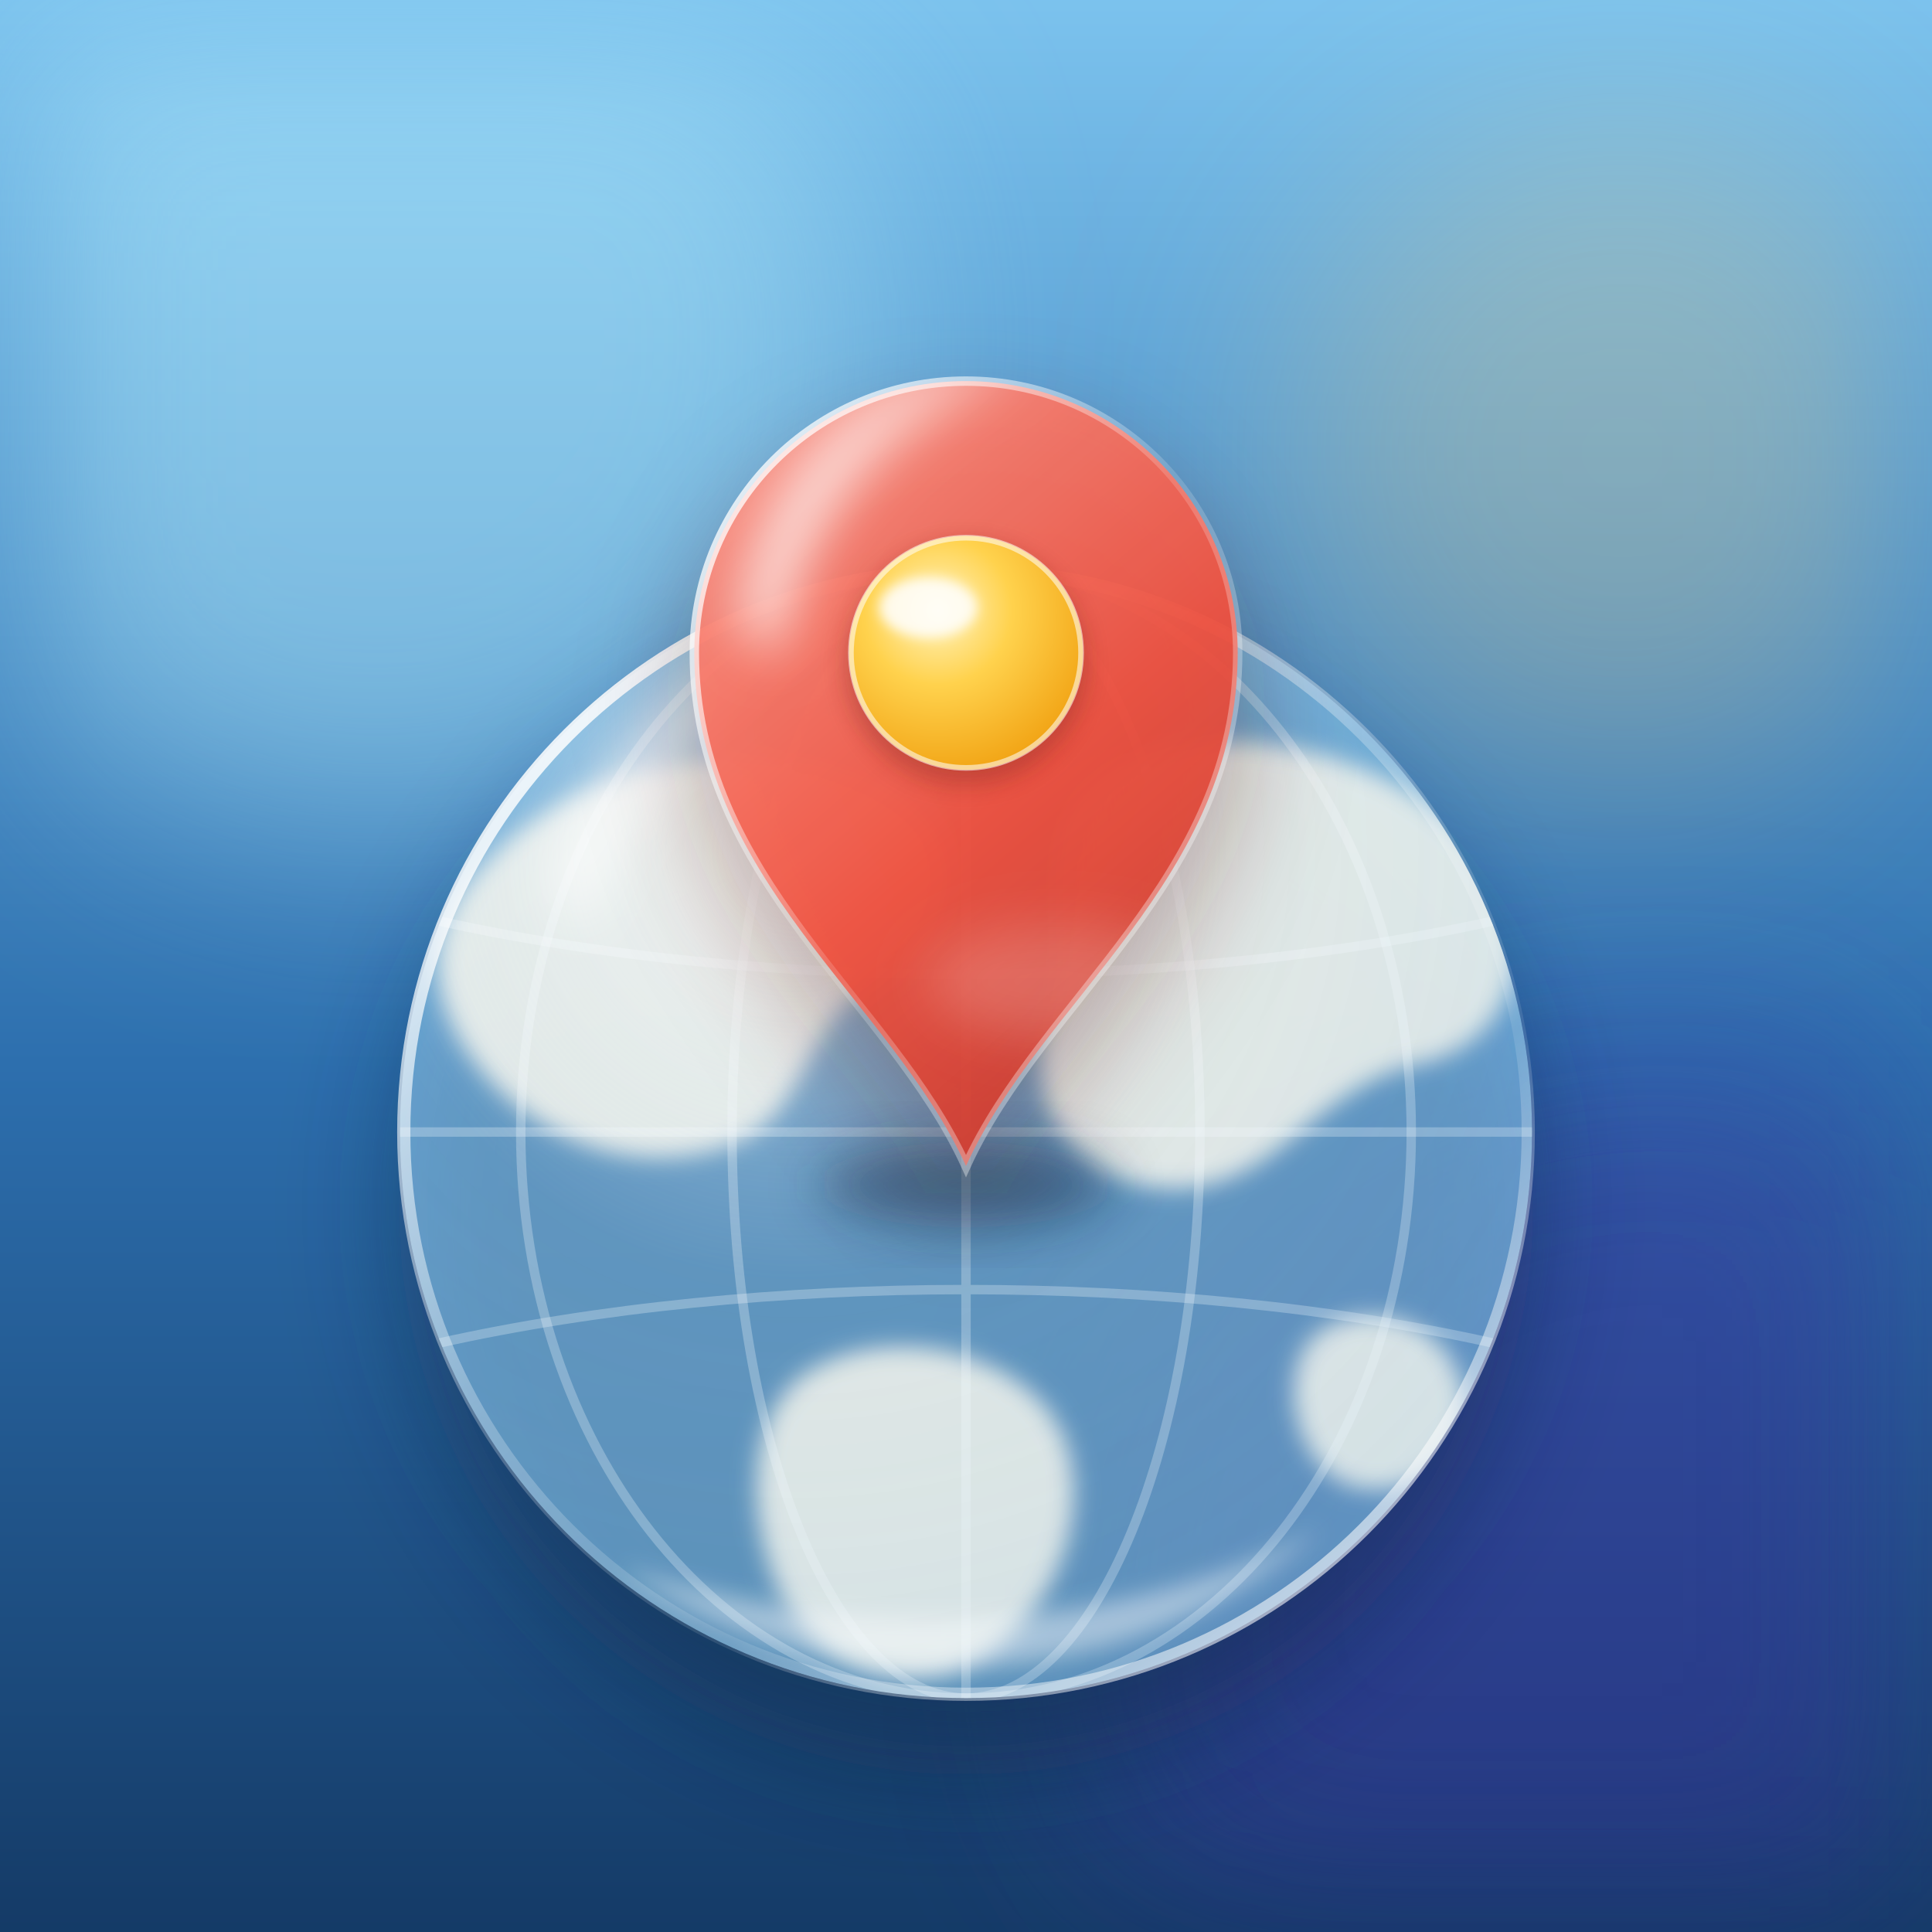
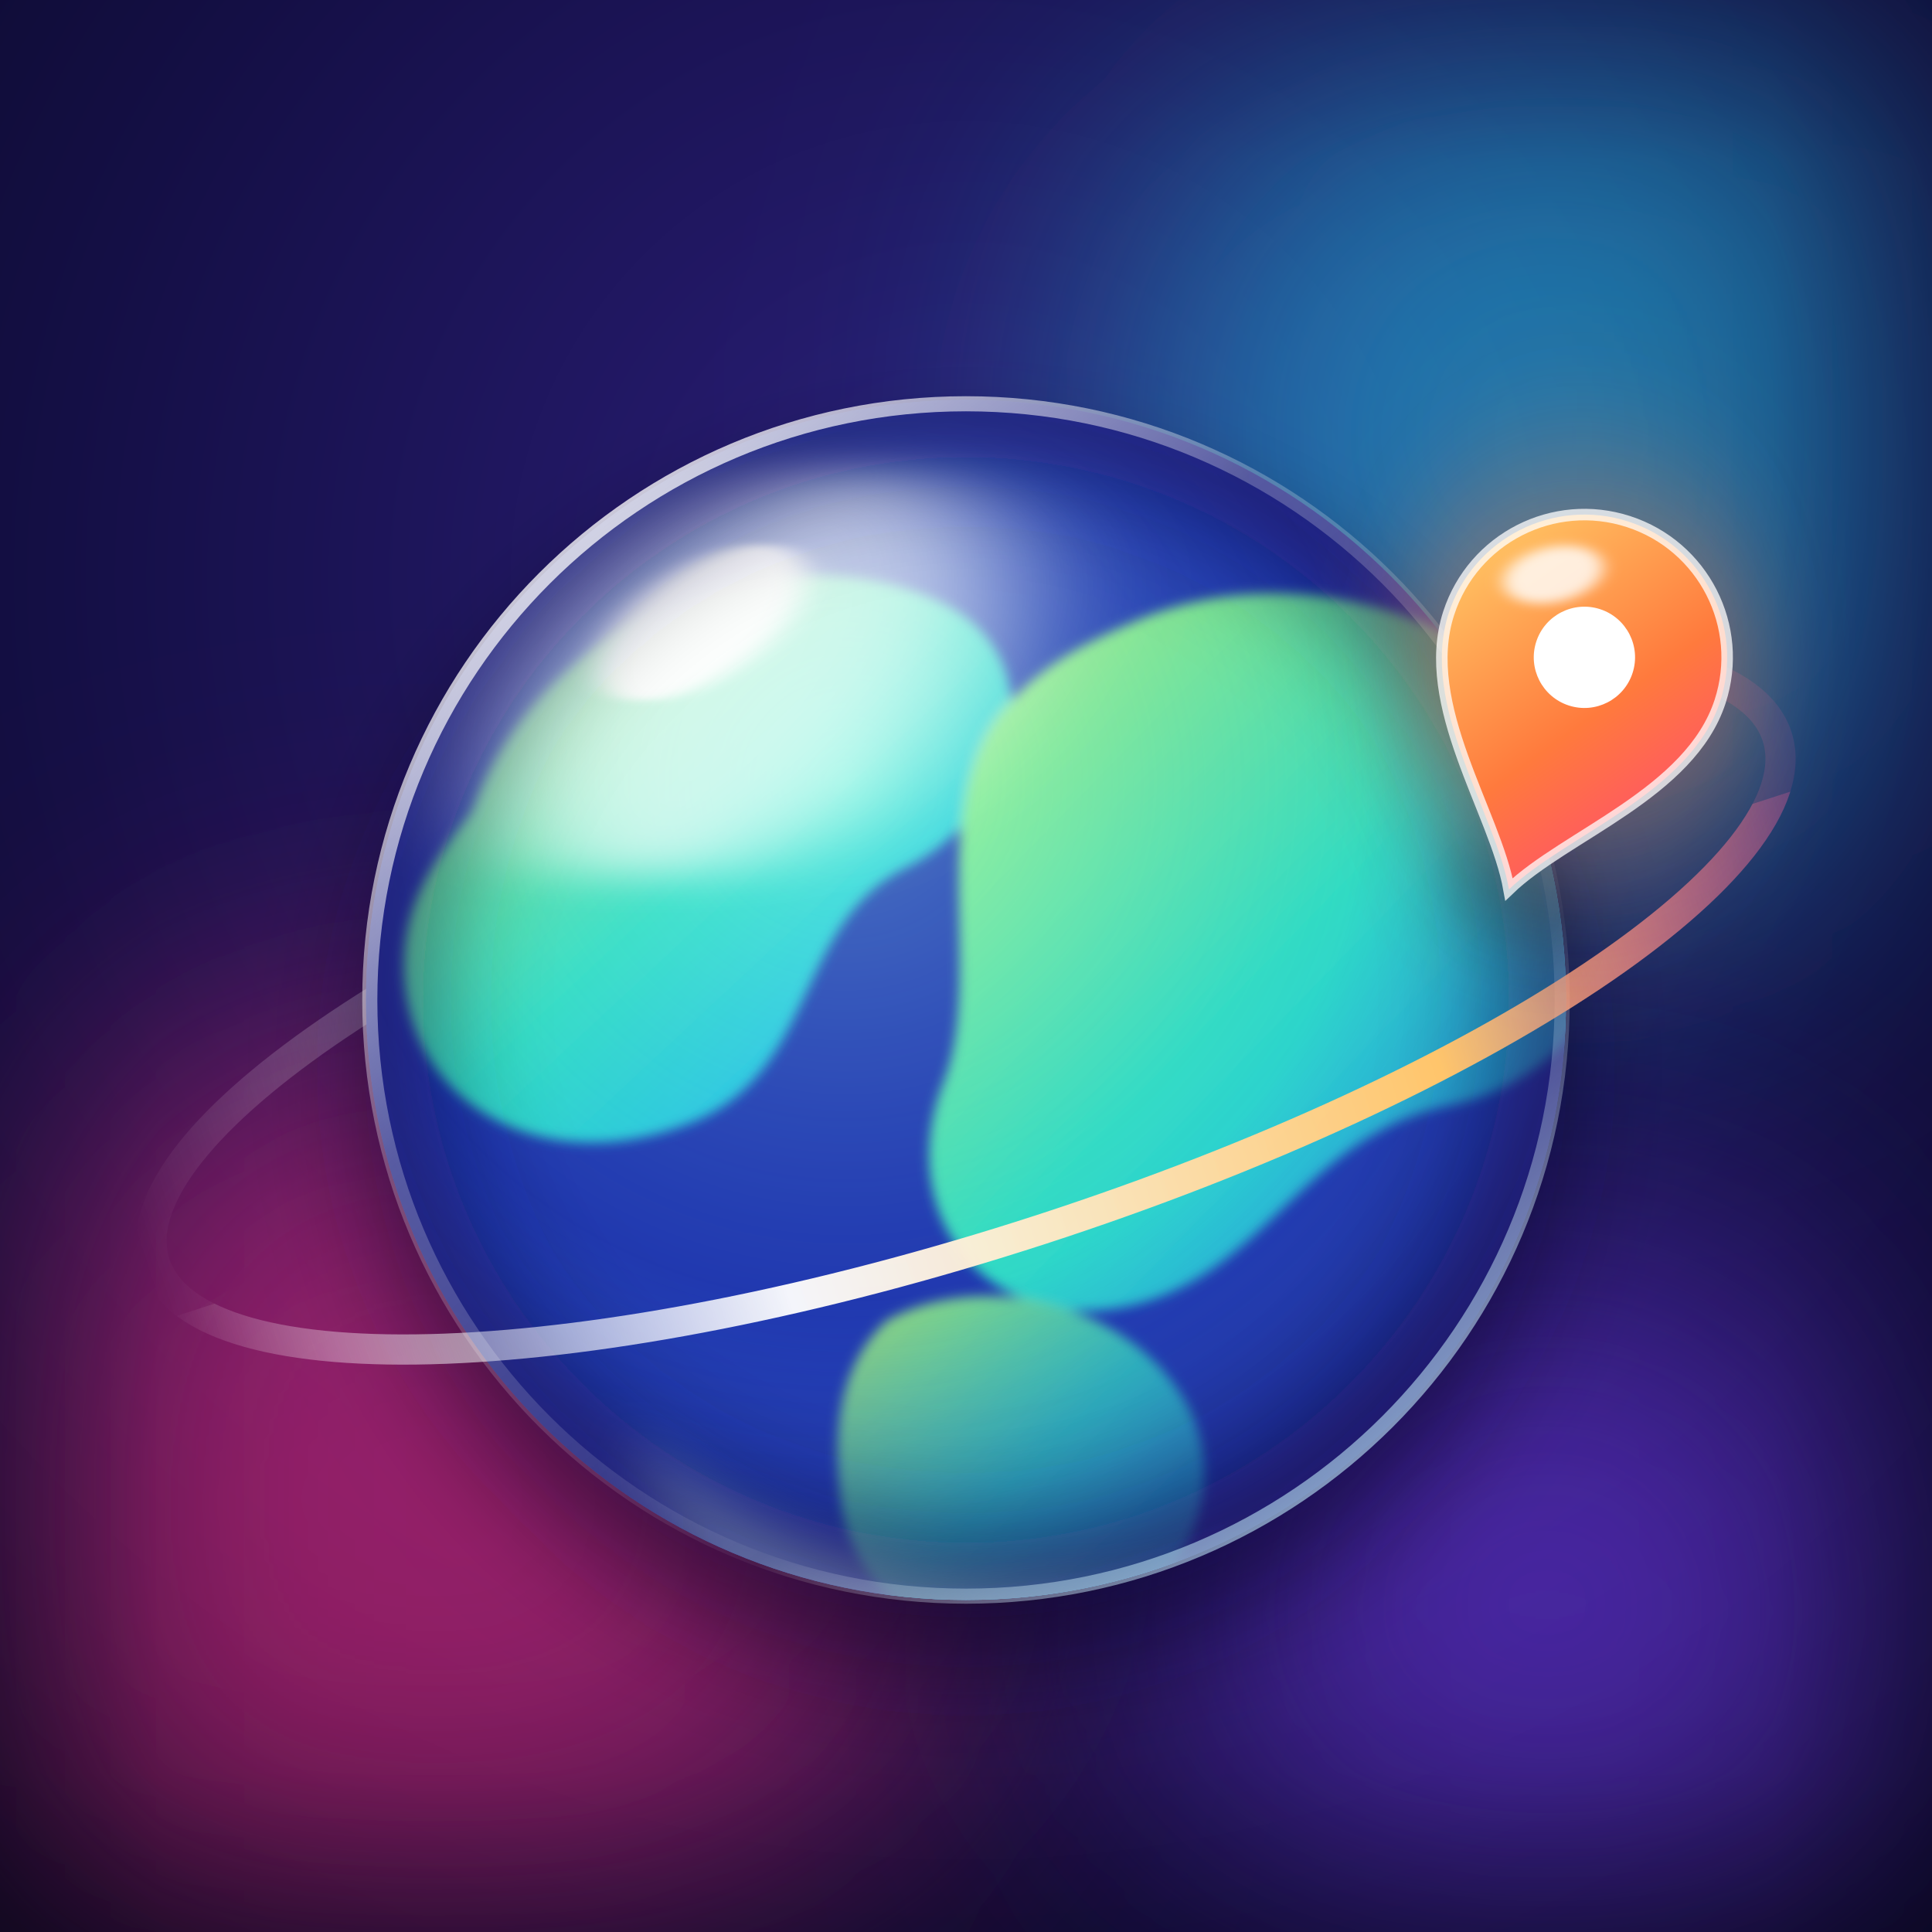
<svg xmlns="http://www.w3.org/2000/svg" viewBox="0 0 1024 1024">
  <defs>
-     <linearGradient id="bg" x1="0" y1="0" x2="0" y2="1">
-       <stop offset="0" stop-color="#7CC3EE" />
-       <stop offset=".55" stop-color="#2D6FAE" />
-       <stop offset="1" stop-color="#143A66" />
-     </linearGradient>
-     <filter id="b60" x="-50%" y="-50%" width="200%" height="200%">
-       <feGaussianBlur stdDeviation="60" />
+     <radialGradient id="bg" cx="50%" cy="30%" r="85%">
+       <stop offset="0" stop-color="#2B1E7A" />
+       <stop offset=".55" stop-color="#140F45" />
+       <stop offset="1" stop-color="#07061C" />
+     </radialGradient>
+     <filter id="b90" x="-60%" y="-60%" width="220%" height="220%">
+       <feGaussianBlur stdDeviation="90" />
    </filter>
    <filter id="b30" x="-50%" y="-50%" width="200%" height="200%">
      <feGaussianBlur stdDeviation="30" />
    </filter>
    <filter id="b14" x="-50%" y="-50%" width="200%" height="200%">
      <feGaussianBlur stdDeviation="14" />
    </filter>
+     <filter id="b3" x="-50%" y="-50%" width="200%" height="200%">
+       <feGaussianBlur stdDeviation="3" />
+     </filter>
    <filter id="b6" x="-50%" y="-50%" width="200%" height="200%">
      <feGaussianBlur stdDeviation="6" />
    </filter>
-     <filter id="b3" x="-20%" y="-20%" width="140%" height="140%">
-       <feGaussianBlur stdDeviation="3" />
-     </filter>
-     <radialGradient id="glassFill" cx="35%" cy="25%" r="85%">
-       <stop offset="0" stop-color="#ffffff" stop-opacity=".55" />
-       <stop offset=".45" stop-color="#d9efff" stop-opacity=".22" />
-       <stop offset="1" stop-color="#a6d4f2" stop-opacity=".30" />
+     <radialGradient id="glass" cx="40%" cy="32%" r="78%">
+       <stop offset="0" stop-color="#9FF3FF" stop-opacity=".38" />
+       <stop offset=".55" stop-color="#3A7CFF" stop-opacity=".18" />
+       <stop offset="1" stop-color="#1A1060" stop-opacity=".75" />
    </radialGradient>
-     <linearGradient id="rim" x1=".15" y1=".05" x2=".85" y2=".95">
-       <stop offset="0" stop-color="#fff" stop-opacity=".95" />
-       <stop offset=".45" stop-color="#fff" stop-opacity=".25" />
-       <stop offset=".7" stop-color="#fff" stop-opacity=".1" />
-       <stop offset="1" stop-color="#fff" stop-opacity=".7" />
+     <linearGradient id="land" x1="0" y1="0" x2="1" y2="1">
+       <stop offset="0" stop-color="#C6FF4D" />
+       <stop offset=".5" stop-color="#2FF0B5" />
+       <stop offset="1" stop-color="#16B6FF" />
    </linearGradient>
-     <linearGradient id="pinFill" x1=".2" y1="0" x2=".8" y2="1">
-       <stop offset="0" stop-color="#FF8F7F" />
-       <stop offset=".55" stop-color="#F0513F" />
-       <stop offset="1" stop-color="#C7362A" />
+     <linearGradient id="land2" x1="0" y1="0" x2="1" y2="1">
+       <stop offset="0" stop-color="#FFB13D" />
+       <stop offset="1" stop-color="#FF3D8B" />
    </linearGradient>
-     <linearGradient id="pinRim" x1="0" y1="0" x2="1" y2="1">
-       <stop offset="0" stop-color="#fff" stop-opacity=".95" />
-       <stop offset=".5" stop-color="#fff" stop-opacity=".15" />
-       <stop offset="1" stop-color="#fff" stop-opacity=".55" />
+     <linearGradient id="rim" x1=".1" y1="0" x2=".9" y2="1">
+       <stop offset="0" stop-color="#fff" stop-opacity="1" />
+       <stop offset=".35" stop-color="#fff" stop-opacity=".25" />
+       <stop offset=".7" stop-color="#fff" stop-opacity=".05" />
+       <stop offset="1" stop-color="#9FE8FF" stop-opacity=".9" />
    </linearGradient>
-     <radialGradient id="core" cx="38%" cy="32%" r="70%">
-       <stop offset="0" stop-color="#FFF4C2" />
-       <stop offset=".45" stop-color="#FFD24D" />
-       <stop offset="1" stop-color="#F2A516" />
-     </radialGradient>
-     <clipPath id="globe">
-       <circle cx="512" cy="600" r="300" />
+     <linearGradient id="pinG" x1="0" y1="0" x2="1" y2="1">
+       <stop offset="0" stop-color="#FFD36B" />
+       <stop offset=".55" stop-color="#FF7A3D" />
+       <stop offset="1" stop-color="#FF3D7F" />
+     </linearGradient>
+     <linearGradient id="orbit" x1="0" y1="0" x2="1" y2="0">
+       <stop offset="0" stop-color="#fff" stop-opacity="0" />
+       <stop offset=".35" stop-color="#fff" stop-opacity=".95" />
+       <stop offset=".75" stop-color="#FFC56B" stop-opacity="1" />
+       <stop offset="1" stop-color="#FF5FA2" stop-opacity=".2" />
+     </linearGradient>
+     <clipPath id="orb">
+       <circle cx="512" cy="530" r="318" />
    </clipPath>
-     <clipPath id="pinClip">
-       <path d="M512 618C472 530 368 466 368 346a144 144 0 0 1 288 0C656 466 552 530 512 618z" />
-     </clipPath>
+     <mask id="front">
+       <rect width="1024" height="1024" fill="#fff" />
+       <rect x="0" y="0" width="1024" height="560" fill="#000" transform="rotate(-18 512 530)" />
+     </mask>
  </defs>
  <rect width="1024" height="1024" fill="url(#bg)" />
-   <circle cx="200" cy="180" r="260" fill="#B8F0FF" opacity=".45" filter="url(#b60)" />
-   <circle cx="880" cy="860" r="300" fill="#3B2F9E" opacity=".45" filter="url(#b60)" />
-   <circle cx="860" cy="240" r="180" fill="#FFD27A" opacity=".25" filter="url(#b60)" />
-   <circle cx="512" cy="640" r="300" fill="#0A2240" opacity=".45" filter="url(#b30)" />
-   <g clip-path="url(#globe)">
-     <circle cx="512" cy="600" r="300" fill="#5AA7DA" opacity=".55" />
-     <g fill="#FFF8E8" opacity=".85" filter="url(#b6)">
-       <path d="M262 452c56-56 160-66 216-28 38 24 28 76-10 94-46 24-38 76-84 90-56 18-112-10-140-56-24-42-10-72 18-100z" />
-       <path d="M594 404c66-28 160 0 196 56 28 44 10 94-38 104-56 12-74 66-130 66-52 0-84-46-66-94 16-38-18-104 38-132z" />
-       <path d="M424 730c38-28 104-18 132 18 28 38 10 104-38 132-38 22-84 4-104-34-16-34-22-90 10-116z" />
-       <path d="M706 702c32-14 66 6 70 38 4 32-28 56-58 48-34-8-46-72-12-86z" />
+   <circle cx="230" cy="800" r="260" fill="#FF2E8E" opacity=".55" filter="url(#b90)" />
+   <circle cx="830" cy="230" r="240" fill="#22D8FF" opacity=".5" filter="url(#b90)" />
+   <circle cx="820" cy="860" r="200" fill="#7A3DFF" opacity=".55" filter="url(#b90)" />
+   <ellipse cx="512" cy="530" rx="452" ry="128" transform="rotate(-18 512 530)" fill="none" stroke="url(#orbit)" stroke-width="16" opacity=".55" />
+   <circle cx="512" cy="566" r="318" fill="#05041A" opacity=".55" filter="url(#b30)" />
+   <g clip-path="url(#orb)">
+     <circle cx="512" cy="530" r="318" fill="#1B2A9E" />
+     <g filter="url(#b3)">
+       <path d="M250 430c40-110 170-150 250-110 60 30 40 110-20 140-60 30-46 110-116 136-80 30-150-14-150-84 0-34 16-56 36-82z" fill="url(#land)" />
+       <path d="M600 330c90-40 210 0 250 90 30 70-4 150-82 166-80 16-100 98-180 108-70 8-114-54-88-120 22-56-10-144 30-196 20-24 42-36 70-48z" fill="url(#land)" />
+       <path d="M470 700c50-28 130-10 160 46 26 52-12 112-72 124-56 10-104-22-112-72-6-42 0-76 24-98z" fill="url(#land)" opacity=".9" />
    </g>
-     <g fill="none" stroke="#fff" stroke-opacity=".28" stroke-width="5">
-       <ellipse cx="512" cy="600" rx="124" ry="300" />
-       <ellipse cx="512" cy="600" rx="236" ry="300" />
-       <path d="M512 300v600M212 600h600M232 488c170 38 390 38 560 0M232 712c170-38 390-38 560 0" />
-     </g>
-     <circle cx="512" cy="600" r="300" fill="url(#glassFill)" />
-     <path d="M290 470c40-110 150-170 250-168-120 30-190 90-230 190z" fill="#fff" opacity=".75" filter="url(#b14)" />
-     <path d="M330 830c90 70 260 80 370-20-110 60-260 60-370 20z" fill="#fff" opacity=".45" filter="url(#b6)" />
+     <circle cx="512" cy="530" r="318" fill="url(#glass)" />
+     <path d="M330 760c120 110 330 120 460 -10 40 -40 64 -90 70 -140 20 120 -60 250 -200 300 -120 44 -250 10 -330 -150z" fill="#BFF6FF" opacity=".6" filter="url(#b14)" />
+     <ellipse cx="396" cy="356" rx="150" ry="92" transform="rotate(-32 396 356)" fill="#fff" opacity=".7" filter="url(#b30)" />
+     <ellipse cx="372" cy="330" rx="62" ry="30" transform="rotate(-32 372 330)" fill="#fff" opacity=".95" filter="url(#b6)" />
+     <circle cx="512" cy="530" r="318" fill="none" stroke="#0A0636" stroke-opacity=".55" stroke-width="60" filter="url(#b30)" />
  </g>
-   <circle cx="512" cy="600" r="298" fill="none" stroke="url(#rim)" stroke-width="7" />
-   <ellipse cx="512" cy="628" rx="78" ry="22" fill="#0A2240" opacity=".45" filter="url(#b14)" />
-   <path d="M512 640C472 552 368 488 368 368a144 144 0 0 1 288 0C656 488 552 552 512 640z" fill="#5A1410" opacity=".35" filter="url(#b30)" transform="translate(0 6)" />
-   <path d="M512 618C472 530 368 466 368 346a144 144 0 0 1 288 0C656 466 552 530 512 618z" fill="url(#pinFill)" opacity=".94" />
-   <g clip-path="url(#pinClip)">
-     <path d="M392 330c10-90 80-140 150-140-70 30-120 80-130 160z" fill="#fff" opacity=".8" filter="url(#b14)" />
-     <ellipse cx="560" cy="520" rx="70" ry="30" fill="#fff" opacity=".18" filter="url(#b14)" />
+   <circle cx="512" cy="530" r="316" fill="none" stroke="url(#rim)" stroke-width="8" />
+   <g mask="url(#front)">
+     <ellipse cx="512" cy="530" rx="452" ry="128" transform="rotate(-18 512 530)" fill="none" stroke="url(#orbit)" stroke-width="16" />
  </g>
-   <path d="M512 618C472 530 368 466 368 346a144 144 0 0 1 288 0C656 466 552 530 512 618z" fill="none" stroke="url(#pinRim)" stroke-width="5" />
-   <circle cx="512" cy="346" r="64" fill="#7A1F14" opacity=".35" filter="url(#b6)" transform="translate(0 6)" />
-   <circle cx="512" cy="346" r="62" fill="url(#core)" />
-   <ellipse cx="492" cy="322" rx="26" ry="16" fill="#fff" opacity=".85" filter="url(#b3)" />
-   <circle cx="512" cy="346" r="61" fill="none" stroke="#fff" stroke-opacity=".55" stroke-width="3" />
+   <g transform="translate(836 360) rotate(18) scale(1.22)">
+     <ellipse cx="0" cy="98" rx="34" ry="10" fill="#000" opacity=".35" filter="url(#b14)" />
+     <circle cx="0" cy="-6" r="80" fill="#FF7A3D" opacity=".45" filter="url(#b30)" />
+     <path d="M0 96C-16 66-62 32-62-10a62 62 0 0 1 124 0C62 32 16 66 0 96z" fill="url(#pinG)" />
+     <path d="M0 96C-16 66-62 32-62-10a62 62 0 0 1 124 0C62 32 16 66 0 96z" fill="none" stroke="#fff" stroke-opacity=".75" stroke-width="5" />
+     <circle cx="0" cy="-10" r="22" fill="#fff" />
+     <ellipse cx="-24" cy="-40" rx="22" ry="12" transform="rotate(-30 -24 -40)" fill="#fff" opacity=".8" filter="url(#b3)" />
+   </g>
</svg>
